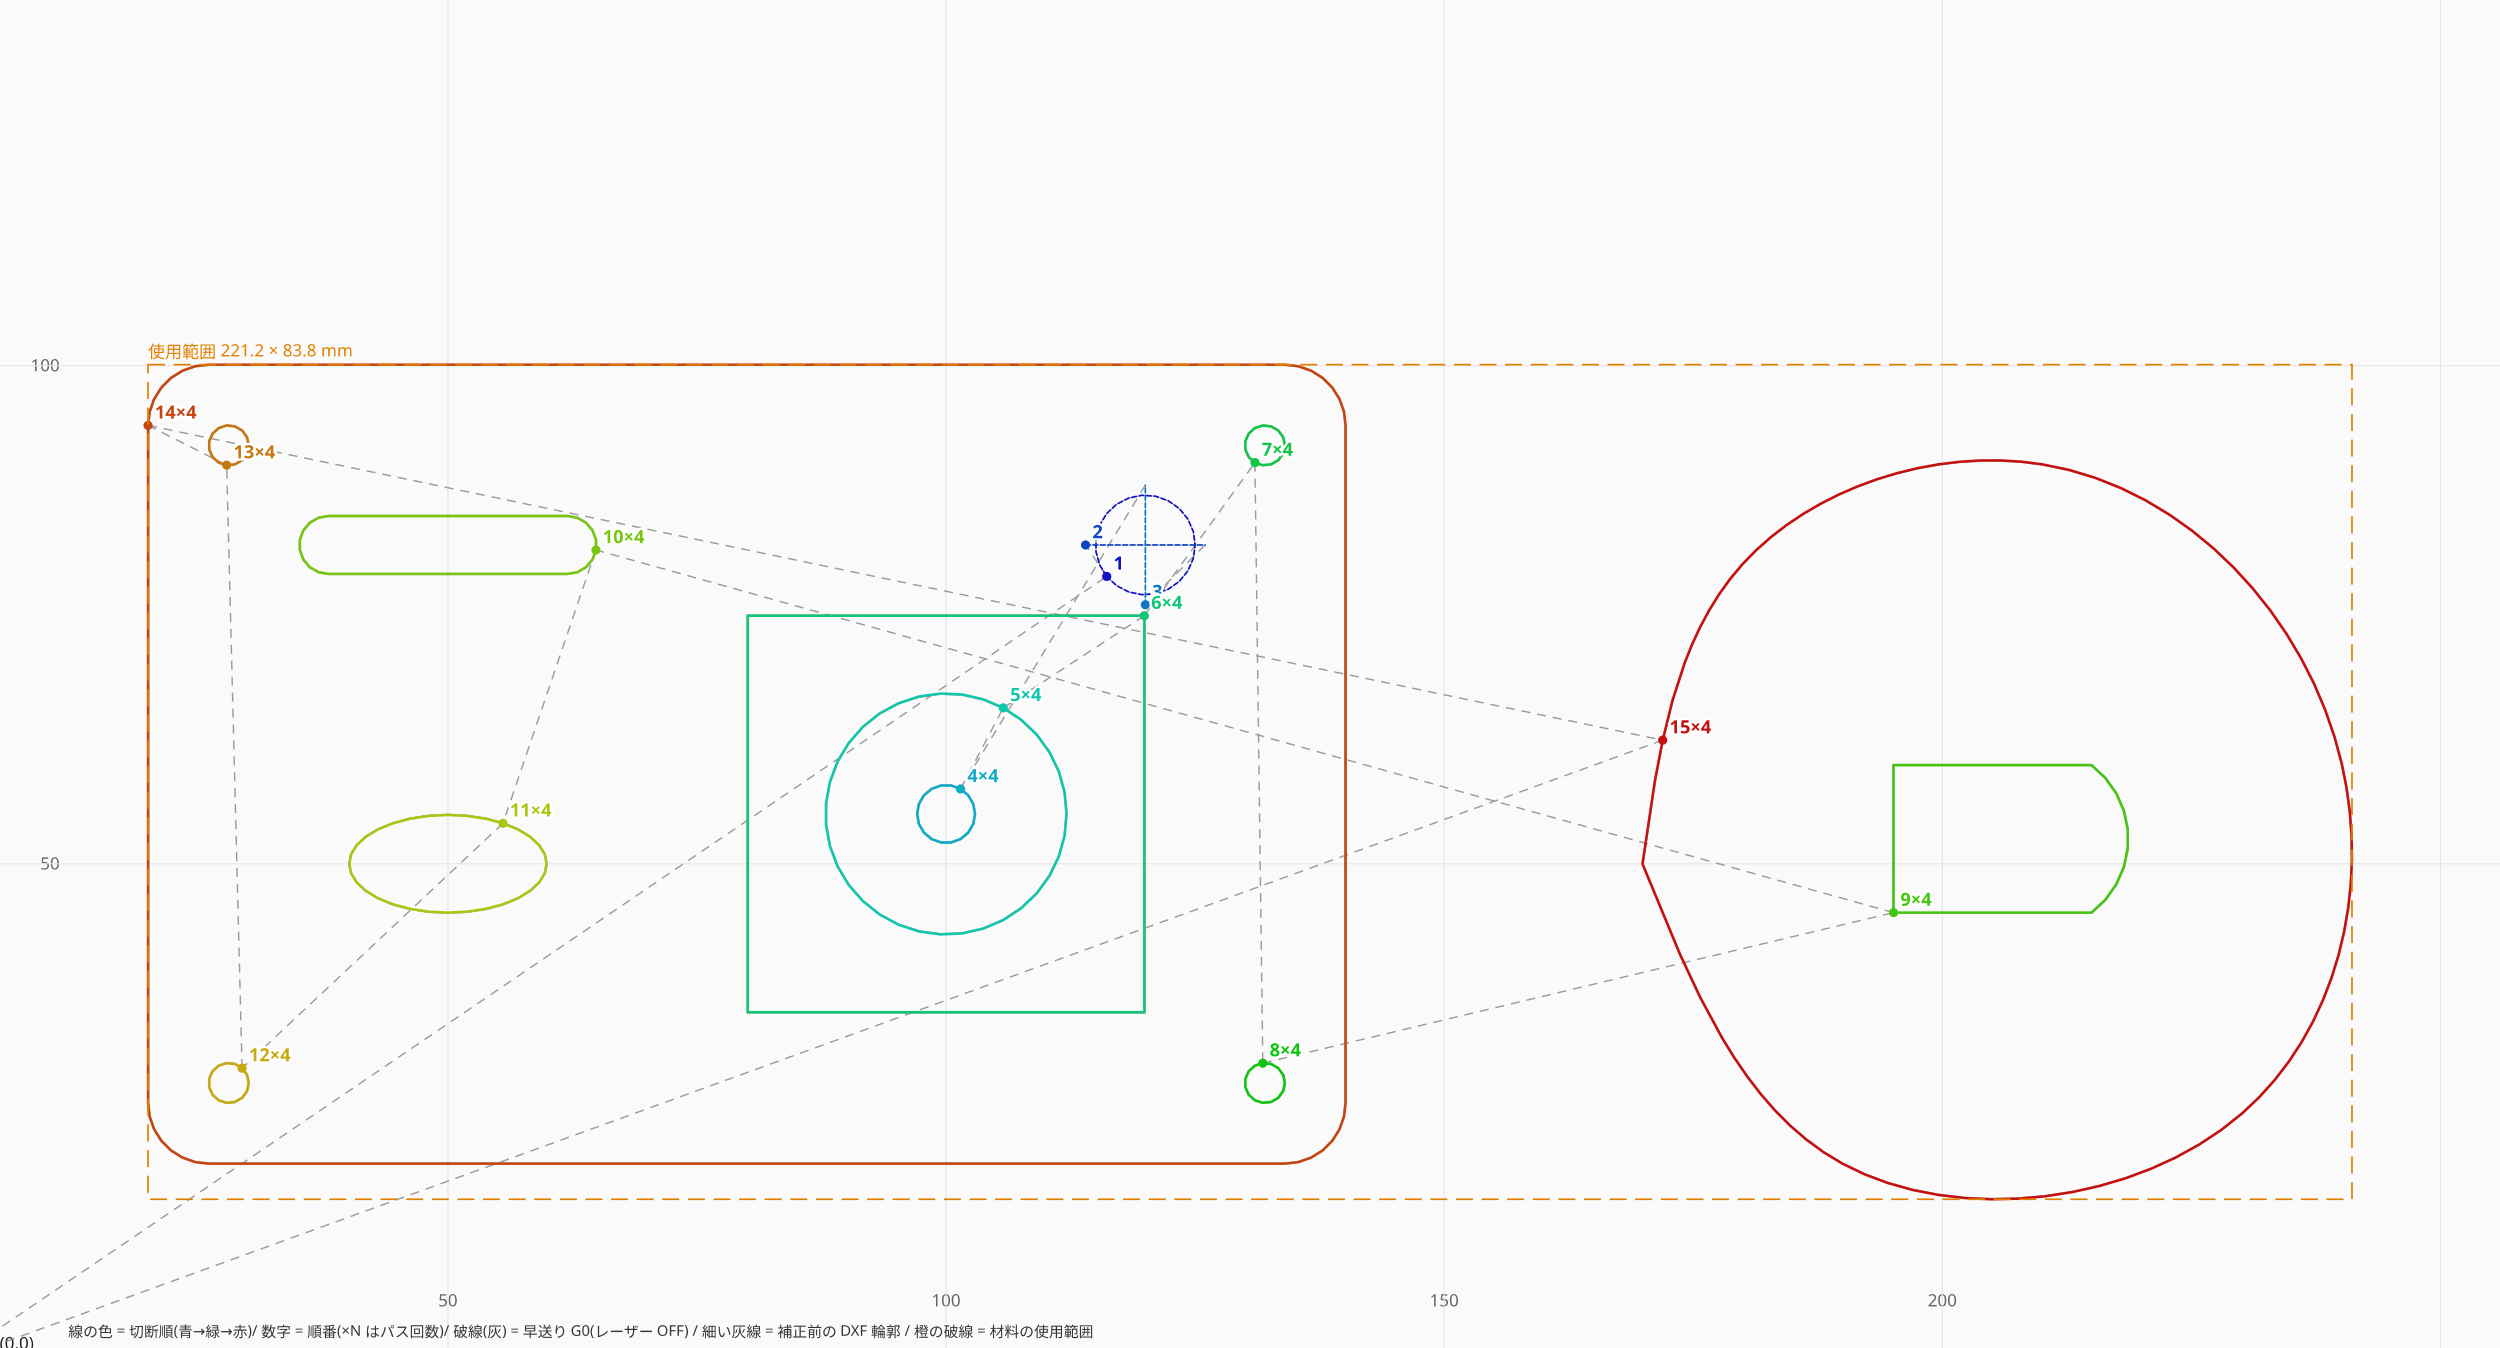
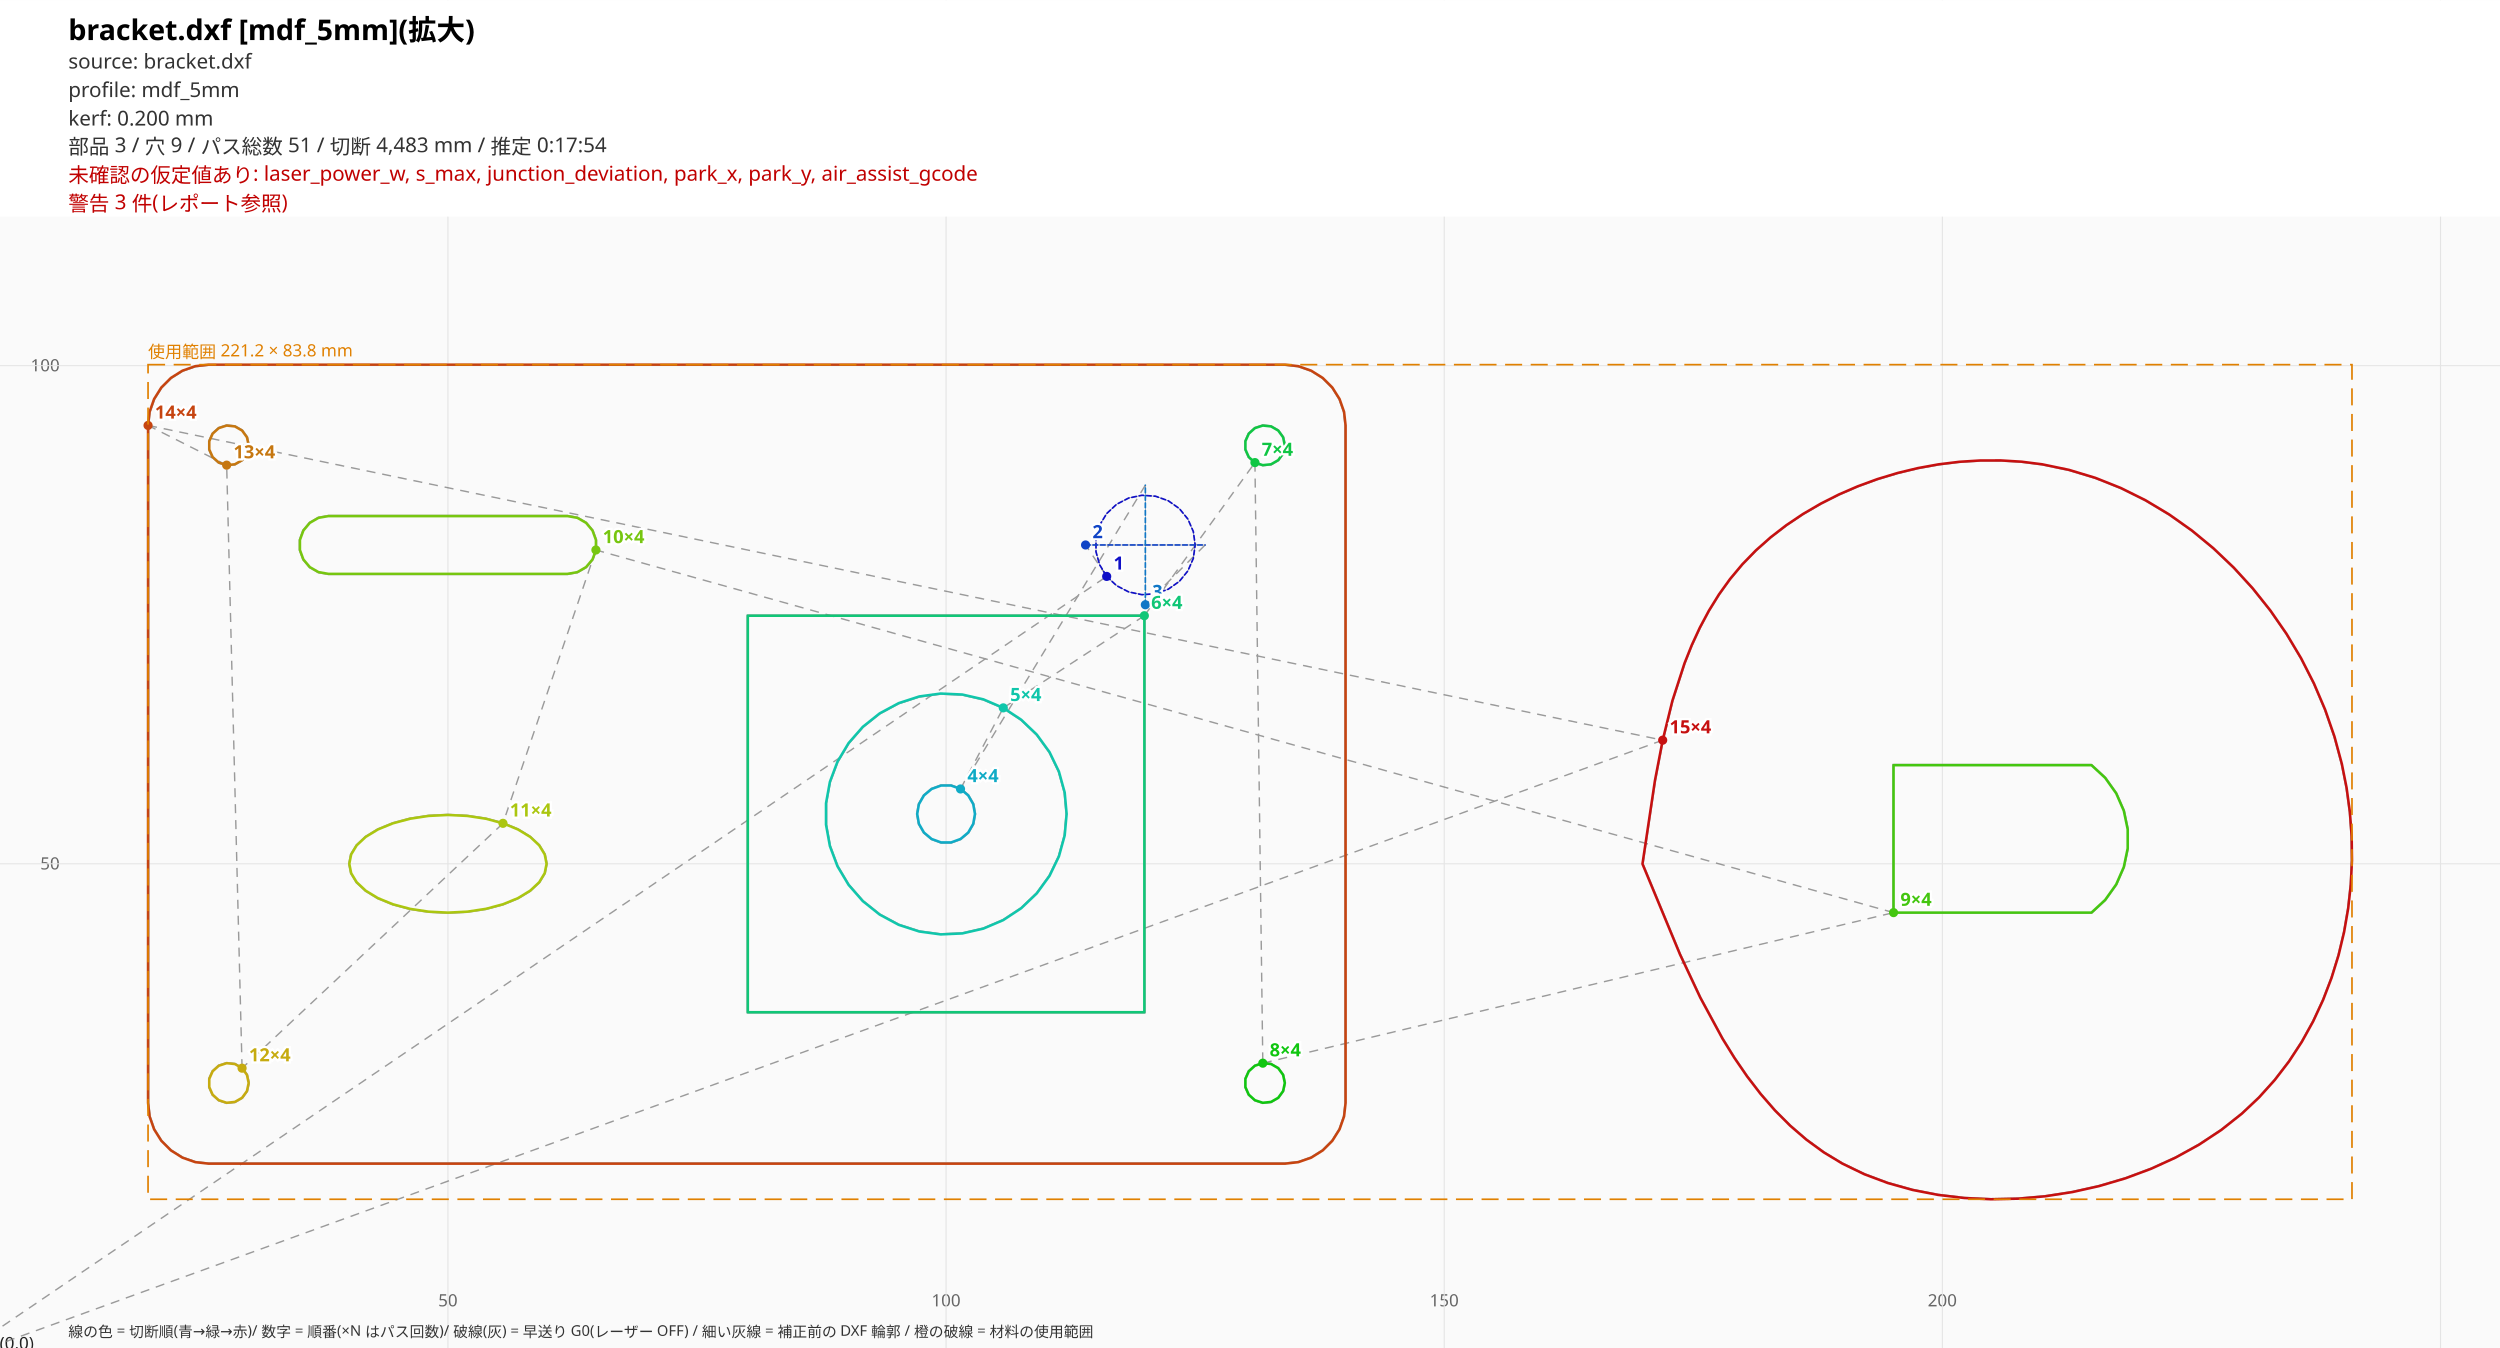
<svg xmlns="http://www.w3.org/2000/svg" viewBox="5.04 -136.68 250.93 135.21" width="1000" height="539" font-family="sans-serif">
  <rect x="5.04" y="-136.68" width="250.93" height="135.21" fill="#ffffff" />
-   <text x="11.90" y="-132.68" font-size="2.86" font-weight="bold">bracket.dxf  [mdf_5mm](拡大)</text>
-   <text x="11.90" y="-129.82" font-size="2.06" fill="#333">source: bracket.dxf</text>
-   <text x="11.90" y="-126.96" font-size="2.06" fill="#333">profile: mdf_5mm</text>
-   <text x="11.90" y="-124.10" font-size="2.06" fill="#333">kerf: 0.200 mm</text>
-   <text x="11.90" y="-121.25" font-size="2.06" fill="#333">部品 3 / 穴 9 / パス総数 51 / 切断 4,483 mm / 推定 0:17:54</text>
-   <text x="11.90" y="-118.39" font-size="2.06" fill="#c00000">未確認の仮定値あり: laser_power_w, s_max, junction_deviation, park_x, park_y, air_assist_gcode</text>
-   <text x="11.90" y="-115.53" font-size="2.06" fill="#c00000">警告 3 件(レポート参照)</text>
  <rect x="0" y="-415.0" width="400.0" height="415.0" fill="#fafafa" stroke="#222" stroke-width="0.34" />
  <text x="50" y="-5.58" font-size="1.71" text-anchor="middle" fill="#666">50</text>
  <text x="100" y="-5.58" font-size="1.71" text-anchor="middle" fill="#666">100</text>
  <text x="150" y="-5.58" font-size="1.71" text-anchor="middle" fill="#666">150</text>
  <text x="200" y="-5.58" font-size="1.71" text-anchor="middle" fill="#666">200</text>
  <text x="11.04" y="-49.43" font-size="1.71" text-anchor="end" fill="#666">50</text>
  <text x="11.04" y="-99.43" font-size="1.71" text-anchor="end" fill="#666">100</text>
  <g stroke="#e4e4e4" stroke-width="0.11">
    <line x1="0" y1="0" x2="0" y2="-415.0" />
    <line x1="50" y1="0" x2="50" y2="-415.0" />
    <line x1="100" y1="0" x2="100" y2="-415.0" />
    <line x1="150" y1="0" x2="150" y2="-415.0" />
    <line x1="200" y1="0" x2="200" y2="-415.0" />
    <line x1="250" y1="0" x2="250" y2="-415.0" />
    <line x1="300" y1="0" x2="300" y2="-415.0" />
    <line x1="350" y1="0" x2="350" y2="-415.0" />
    <line x1="400" y1="0" x2="400" y2="-415.0" />
    <line x1="0" y1="0" x2="400.0" y2="0" />
    <line x1="0" y1="-50" x2="400.0" y2="-50" />
    <line x1="0" y1="-100" x2="400.0" y2="-100" />
    <line x1="0" y1="-150" x2="400.0" y2="-150" />
    <line x1="0" y1="-200" x2="400.0" y2="-200" />
    <line x1="0" y1="-250" x2="400.0" y2="-250" />
    <line x1="0" y1="-300" x2="400.0" y2="-300" />
    <line x1="0" y1="-350" x2="400.0" y2="-350" />
    <line x1="0" y1="-400" x2="400.0" y2="-400" />
  </g>
  <text x="400.0" y="-415.86" font-size="1.83" text-anchor="end" fill="#222">加工エリア 400 × 415 mm</text>
  <circle cx="0" cy="0" r="0.69" fill="#222" />
  <text x="1.14" y="-1.14" font-size="1.71" fill="#222">原点 (0,0)</text>
  <g fill="none" stroke="#9a9a9a" stroke-width="0.069">
    <polygon points="125.000,-82.000 124.815,-83.349 124.272,-84.598 123.413,-85.654 122.300,-86.439 121.017,-86.895 119.659,-86.988 118.326,-86.711 117.117,-86.085 116.121,-85.155 115.414,-83.992 115.047,-82.681 115.047,-81.319 115.414,-80.008 116.121,-78.845 117.117,-77.915 118.326,-77.289 119.659,-77.012 121.017,-77.105 122.300,-77.561 123.413,-78.346 124.272,-79.402 124.815,-80.651" />
    <polyline points="114.000,-82.000 126.000,-82.000" />
    <polyline points="120.000,-76.000 120.000,-88.000" />
    <polygon points="103.000,-55.000 102.819,-56.026 102.298,-56.928 101.500,-57.598 100.521,-57.954 99.479,-57.954 98.500,-57.598 97.702,-56.928 97.181,-56.026 97.000,-55.000 97.181,-53.974 97.702,-53.072 98.500,-52.402 99.479,-52.046 100.521,-52.046 101.500,-52.402 102.298,-53.072 102.819,-53.974" />
    <polygon points="112.000,-55.000 111.807,-57.143 111.235,-59.216 110.301,-61.155 109.037,-62.895 107.482,-64.382 105.686,-65.567 103.708,-66.413 101.611,-66.891 99.462,-66.988 97.330,-66.699 95.284,-66.034 93.389,-65.015 91.707,-63.674 90.292,-62.053 89.188,-60.207 88.432,-58.192 88.048,-56.076 88.048,-53.924 88.432,-51.808 89.188,-49.793 90.292,-47.947 91.707,-46.326 93.389,-44.985 95.284,-43.966 97.330,-43.301 99.462,-43.012 101.611,-43.109 103.708,-43.587 105.686,-44.433 107.482,-45.618 109.037,-47.105 110.301,-48.845 111.235,-50.784 111.807,-52.857" />
    <polygon points="80.000,-35.000 120.000,-35.000 120.000,-75.000 80.000,-75.000" />
    <polygon points="134.100,-92.000 133.918,-92.854 133.405,-93.561 132.649,-93.997 131.780,-94.088 130.950,-93.819 130.301,-93.234 129.946,-92.437 129.946,-91.563 130.301,-90.766 130.950,-90.181 131.780,-89.912 132.649,-90.003 133.405,-90.439 133.918,-91.146" />
    <polygon points="134.100,-28.000 133.918,-28.854 133.405,-29.561 132.649,-29.997 131.780,-30.088 130.950,-29.819 130.301,-29.234 129.946,-28.437 129.946,-27.563 130.301,-26.766 130.950,-26.181 131.780,-25.912 132.649,-26.003 133.405,-26.439 133.918,-27.146" />
    <polygon points="195.000,-45.000 215.000,-45.000 216.416,-46.310 217.533,-47.881 218.306,-49.648 218.700,-51.536 218.700,-53.464 218.306,-55.352 217.533,-57.119 216.416,-58.690 215.000,-60.000 195.000,-60.000" />
    <polygon points="38.000,-79.000 62.000,-79.000 63.026,-79.181 63.928,-79.702 64.598,-80.500 64.954,-81.479 64.954,-82.521 64.598,-83.500 63.928,-84.298 63.026,-84.819 62.000,-85.000 38.000,-85.000 36.974,-84.819 36.072,-84.298 35.402,-83.500 35.046,-82.521 35.046,-81.479 35.402,-80.500 36.072,-79.702 36.974,-79.181" />
    <polygon points="60.000,-50.000 59.808,-50.975 59.239,-51.913 58.315,-52.778 57.071,-53.536 55.556,-54.157 53.827,-54.619 51.951,-54.904 50.000,-55.000 48.049,-54.904 46.173,-54.619 44.444,-54.157 42.929,-53.536 41.685,-52.778 40.761,-51.913 40.192,-50.975 40.000,-50.000 40.192,-49.025 40.761,-48.087 41.685,-47.222 42.929,-46.464 44.444,-45.843 46.173,-45.381 48.049,-45.096 50.000,-45.000 51.951,-45.096 53.827,-45.381 55.556,-45.843 57.071,-46.464 58.315,-47.222 59.239,-48.087 59.808,-49.025" />
    <polygon points="30.100,-28.000 29.918,-28.854 29.405,-29.561 28.649,-29.997 27.780,-30.088 26.950,-29.819 26.301,-29.234 25.946,-28.437 25.946,-27.563 26.301,-26.766 26.950,-26.181 27.780,-25.912 28.649,-26.003 29.405,-26.439 29.918,-27.146" />
    <polygon points="30.100,-92.000 29.918,-92.854 29.405,-93.561 28.649,-93.997 27.780,-94.088 26.950,-93.819 26.301,-93.234 25.946,-92.437 25.946,-91.563 26.301,-90.766 26.950,-90.181 27.780,-89.912 28.649,-90.003 29.405,-90.439 29.918,-91.146" />
    <polygon points="26.000,-20.000 134.000,-20.000 135.335,-20.150 136.603,-20.594 137.741,-21.309 138.691,-22.259 139.406,-23.397 139.850,-24.665 140.000,-26.000 140.000,-94.000 139.850,-95.335 139.406,-96.603 138.691,-97.741 137.741,-98.691 136.603,-99.406 135.335,-99.850 134.000,-100.000 26.000,-100.000 24.665,-99.850 23.397,-99.406 22.259,-98.691 21.309,-97.741 20.594,-96.603 20.150,-95.335 20.000,-94.000 20.000,-26.000 20.150,-24.665 20.594,-23.397 21.309,-22.259 22.259,-21.309 23.397,-20.594 24.665,-20.150" />
    <polygon points="170.000,-50.000 173.756,-40.944 175.789,-36.610 178.010,-32.510 179.209,-30.572 180.478,-28.721 181.826,-26.968 183.258,-25.321 184.784,-23.791 186.411,-22.388 188.147,-21.121 190.000,-20.000 192.214,-18.929 194.562,-18.050 197.025,-17.362 199.580,-16.864 202.209,-16.553 204.890,-16.428 207.602,-16.487 210.324,-16.728 213.036,-17.149 215.718,-17.749 218.348,-18.526 220.905,-19.477 223.370,-20.602 225.721,-21.899 227.938,-23.366 230.000,-25.000 231.714,-26.617 233.284,-28.359 234.710,-30.216 235.992,-32.177 237.129,-34.232 238.122,-36.369 238.969,-38.579 239.670,-40.851 240.226,-43.174 240.635,-45.539 240.898,-47.934 241.013,-50.349 240.982,-52.774 240.802,-55.198 240.475,-57.610 240.000,-60.000 239.260,-62.745 238.327,-65.433 237.210,-68.051 235.918,-70.588 234.460,-73.029 232.844,-75.363 231.080,-77.577 229.177,-79.658 227.143,-81.594 224.987,-83.371 222.719,-84.977 220.347,-86.399 217.880,-87.626 215.328,-88.643 212.698,-89.439 210.000,-90.000 207.951,-90.260 205.879,-90.386 203.794,-90.381 201.706,-90.250 199.625,-89.995 197.560,-89.620 195.522,-89.127 193.520,-88.522 191.564,-87.806 189.664,-86.984 187.831,-86.058 186.073,-85.033 184.401,-83.911 182.825,-82.696 181.355,-81.391 180.000,-80.000 178.768,-78.526 177.653,-76.975 176.648,-75.351 175.744,-73.660 174.935,-71.907 174.212,-70.097 172.993,-66.326 172.026,-62.390 171.246,-58.329" />
  </g>
  <g stroke="#7a7a7a" stroke-width="0.143" stroke-dasharray="0.91,0.69" opacity="0.75" fill="none">
    <line x1="0.000" y1="-0.000" x2="116.121" y2="-78.845" />
    <line x1="116.121" y1="-78.845" x2="114.000" y2="-82.000" />
    <line x1="126.000" y1="-82.000" x2="120.000" y2="-76.000" />
    <line x1="120.000" y1="-88.000" x2="101.449" y2="-57.510" />
    <line x1="101.449" y1="-57.510" x2="105.742" y2="-65.651" />
    <line x1="105.742" y1="-65.651" x2="119.900" y2="-74.900" />
    <line x1="119.900" y1="-74.900" x2="131.001" y2="-90.270" />
    <line x1="131.001" y1="-90.270" x2="131.791" y2="-29.987" />
    <line x1="131.791" y1="-29.987" x2="195.100" y2="-45.100" />
    <line x1="195.100" y1="-45.100" x2="64.854" y2="-81.497" />
    <line x1="64.854" y1="-81.497" x2="55.524" y2="-54.062" />
    <line x1="55.524" y1="-54.062" x2="29.337" y2="-29.485" />
    <line x1="29.337" y1="-29.485" x2="27.791" y2="-90.013" />
    <line x1="27.791" y1="-90.013" x2="19.900" y2="-94.000" />
    <line x1="19.900" y1="-94.000" x2="171.927" y2="-62.408" />
    <line x1="171.927" y1="-62.408" x2="0.000" y2="-0.000" />
  </g>
  <g fill="none" stroke-linejoin="round" stroke-linecap="round">
    <polyline points="116.121,-78.845 117.117,-77.915 118.326,-77.289 119.659,-77.012 121.017,-77.105 122.300,-77.561 123.413,-78.346 124.272,-79.402 124.815,-80.651 125.000,-82.000 124.815,-83.349 124.272,-84.598 123.413,-85.654 122.300,-86.439 121.017,-86.895 119.659,-86.988 118.326,-86.711 117.117,-86.085 116.121,-85.155 115.414,-83.992 115.047,-82.681 115.047,-81.319 115.414,-80.008 116.121,-78.845" stroke="hsl(240,85%,42%)" stroke-width="0.171" stroke-dasharray="0.46,0.29" />
    <polyline points="114.000,-82.000 126.000,-82.000" stroke="hsl(223,85%,42%)" stroke-width="0.171" stroke-dasharray="0.46,0.29" />
    <polyline points="120.000,-76.000 120.000,-88.000" stroke="hsl(206,85%,42%)" stroke-width="0.171" stroke-dasharray="0.46,0.29" />
    <polyline points="101.449,-57.510 102.220,-56.863 102.724,-55.991 102.898,-55.000 102.724,-54.009 102.220,-53.137 101.449,-52.490 100.503,-52.145 99.497,-52.145 98.551,-52.490 97.780,-53.137 97.276,-54.009 97.102,-55.000 97.276,-55.991 97.780,-56.863 98.551,-57.510 99.497,-57.854 100.503,-57.854 101.449,-57.510" stroke="hsl(189,85%,42%)" stroke-width="0.257" />
    <polyline points="105.742,-65.651 105.726,-65.659 103.748,-66.505 103.731,-66.510 101.633,-66.989 101.615,-66.991 99.466,-67.088 99.448,-67.087 97.316,-66.798 97.299,-66.794 95.253,-66.129 95.236,-66.122 93.342,-65.103 93.327,-65.093 91.645,-63.752 91.632,-63.739 90.216,-62.119 90.206,-62.105 89.103,-60.258 89.095,-60.242 88.339,-58.227 88.334,-58.210 87.950,-56.093 87.948,-56.076 87.948,-53.924 87.950,-53.906 88.334,-51.790 88.339,-51.772 89.095,-49.758 89.103,-49.742 90.206,-47.895 90.216,-47.881 91.632,-46.261 91.645,-46.248 93.327,-44.907 93.342,-44.897 95.236,-43.877 95.253,-43.870 97.299,-43.206 97.316,-43.202 99.448,-42.913 99.466,-42.912 101.615,-43.009 101.633,-43.011 103.731,-43.490 103.748,-43.495 105.726,-44.341 105.742,-44.349 107.537,-45.535 107.551,-45.546 109.106,-47.032 109.118,-47.046 110.382,-48.786 110.391,-48.802 111.325,-50.740 111.331,-50.757 111.903,-52.831 111.907,-52.848 112.100,-54.991 112.100,-55.009 111.907,-57.152 111.903,-57.169 111.331,-59.243 111.325,-59.260 110.391,-61.198 110.382,-61.214 109.118,-62.954 109.106,-62.968 107.551,-64.454 107.537,-64.465 105.742,-65.651" stroke="hsl(171,85%,42%)" stroke-width="0.257" />
    <polyline points="119.900,-74.900 119.900,-35.100 80.100,-35.100 80.100,-74.900 119.900,-74.900" stroke="hsl(154,85%,42%)" stroke-width="0.257" />
    <polyline points="131.001,-90.270 130.384,-90.826 130.046,-91.585 130.046,-92.415 130.384,-93.174 131.001,-93.730 131.791,-93.987 132.617,-93.900 133.337,-93.485 133.825,-92.812 133.998,-92.000 133.825,-91.187 133.337,-90.515 132.617,-90.100 131.791,-90.013 131.001,-90.270" stroke="hsl(137,85%,42%)" stroke-width="0.257" />
    <polyline points="131.791,-29.987 132.617,-29.900 133.337,-29.485 133.825,-28.812 133.998,-28.000 133.825,-27.187 133.337,-26.515 132.617,-26.100 131.791,-26.013 131.001,-26.270 130.384,-26.826 130.046,-27.585 130.046,-28.415 130.384,-29.174 131.001,-29.730 131.791,-29.987" stroke="hsl(120,85%,42%)" stroke-width="0.257" />
    <polyline points="195.100,-45.100 195.100,-59.900 214.961,-59.900 216.340,-58.624 217.446,-57.069 218.210,-55.321 218.600,-53.454 218.600,-51.546 218.210,-49.678 217.446,-47.931 216.340,-46.376 214.961,-45.100 195.100,-45.100" stroke="hsl(103,85%,42%)" stroke-width="0.257" />
    <polyline points="64.854,-81.497 64.510,-80.551 63.863,-79.780 62.991,-79.276 61.991,-79.100 38.009,-79.100 37.009,-79.276 36.137,-79.780 35.490,-80.551 35.145,-81.497 35.145,-82.503 35.490,-83.449 36.137,-84.220 37.009,-84.724 38.009,-84.900 61.991,-84.900 62.991,-84.724 63.863,-84.220 64.510,-83.449 64.854,-82.503 64.854,-81.497" stroke="hsl(86,85%,42%)" stroke-width="0.257" />
    <polyline points="55.524,-54.062 57.026,-53.446 58.254,-52.698 59.160,-51.850 59.713,-50.939 59.898,-50.000 59.713,-49.061 59.160,-48.150 58.254,-47.302 57.026,-46.554 55.524,-45.938 53.807,-45.479 51.941,-45.196 50.000,-45.100 48.059,-45.196 46.193,-45.479 44.476,-45.938 42.974,-46.554 41.746,-47.302 40.840,-48.150 40.287,-49.061 40.102,-50.000 40.287,-50.939 40.840,-51.850 41.746,-52.698 42.974,-53.446 44.476,-54.062 46.193,-54.521 48.059,-54.804 50.000,-54.900 51.941,-54.804 53.807,-54.521 55.524,-54.062" stroke="hsl(69,85%,42%)" stroke-width="0.257" />
    <polyline points="29.337,-29.485 29.825,-28.812 29.998,-28.000 29.825,-27.187 29.337,-26.515 28.617,-26.100 27.791,-26.013 27.001,-26.270 26.384,-26.826 26.046,-27.585 26.046,-28.415 26.384,-29.174 27.001,-29.730 27.791,-29.987 28.617,-29.900 29.337,-29.485" stroke="hsl(51,85%,42%)" stroke-width="0.257" />
    <polyline points="27.791,-90.013 27.001,-90.270 26.384,-90.826 26.046,-91.585 26.046,-92.415 26.384,-93.174 27.001,-93.730 27.791,-93.987 28.617,-93.900 29.337,-93.485 29.825,-92.812 29.998,-92.000 29.825,-91.187 29.337,-90.515 28.617,-90.100 27.791,-90.013" stroke="hsl(34,85%,42%)" stroke-width="0.257" />
    <polyline points="19.900,-94.000 19.900,-26.000 19.901,-25.989 20.051,-24.654 20.056,-24.632 20.500,-23.364 20.509,-23.343 21.224,-22.206 21.238,-22.188 22.188,-21.238 22.206,-21.224 23.343,-20.509 23.364,-20.500 24.632,-20.056 24.654,-20.051 25.989,-19.901 26.000,-19.900 134.000,-19.900 134.011,-19.901 135.346,-20.051 135.368,-20.056 136.636,-20.500 136.656,-20.509 137.794,-21.224 137.812,-21.238 138.762,-22.188 138.776,-22.206 139.490,-23.343 139.500,-23.364 139.944,-24.632 139.949,-24.654 140.099,-25.989 140.100,-26.000 140.100,-94.000 140.099,-94.011 139.949,-95.346 139.944,-95.368 139.500,-96.636 139.490,-96.656 138.776,-97.794 138.762,-97.812 137.812,-98.762 137.794,-98.776 136.656,-99.490 136.636,-99.500 135.368,-99.944 135.346,-99.949 134.011,-100.099 134.000,-100.100 26.000,-100.100 25.989,-100.099 24.654,-99.949 24.632,-99.944 23.364,-99.500 23.343,-99.490 22.206,-98.776 22.188,-98.762 21.238,-97.812 21.224,-97.794 20.509,-96.656 20.500,-96.636 20.056,-95.368 20.051,-95.346 19.901,-94.011 19.900,-94.000" stroke="hsl(17,85%,42%)" stroke-width="0.257" />
    <polyline points="171.927,-62.408 171.148,-58.348 171.147,-58.344 169.901,-50.015 169.907,-49.962 173.663,-40.905 173.665,-40.901 175.699,-36.568 175.702,-36.562 177.922,-32.462 177.924,-32.457 179.124,-30.519 179.126,-30.515 180.396,-28.664 180.399,-28.660 181.746,-26.907 181.750,-26.902 183.183,-25.256 183.188,-25.250 184.714,-23.721 184.719,-23.716 186.346,-22.312 186.352,-22.307 188.088,-21.040 188.096,-21.035 189.948,-19.914 189.956,-19.910 192.170,-18.839 192.179,-18.835 194.527,-17.956 194.535,-17.954 196.998,-17.266 197.005,-17.264 199.561,-16.766 199.569,-16.765 202.197,-16.454 202.204,-16.453 204.885,-16.328 204.892,-16.328 207.604,-16.387 207.610,-16.387 210.333,-16.628 210.339,-16.629 213.052,-17.050 213.058,-17.051 215.739,-17.651 215.746,-17.653 218.376,-18.430 218.383,-18.432 220.940,-19.384 220.947,-19.386 223.412,-20.511 223.418,-20.515 225.770,-21.811 225.777,-21.816 227.993,-23.282 228.000,-23.287 230.062,-24.922 230.069,-24.927 231.782,-26.544 231.788,-26.550 233.358,-28.293 233.363,-28.299 234.789,-30.155 234.794,-30.162 236.076,-32.122 236.080,-32.129 237.217,-34.183 237.220,-34.189 238.212,-36.327 238.215,-36.333 239.062,-38.543 239.064,-38.549 239.766,-40.821 239.768,-40.828 240.323,-43.151 240.324,-43.157 240.733,-45.522 240.734,-45.528 240.997,-47.923 240.997,-47.929 241.113,-50.344 241.113,-50.350 241.082,-52.775 241.081,-52.781 240.902,-55.205 240.901,-55.211 240.574,-57.623 240.573,-57.629 240.098,-60.020 240.097,-60.026 239.357,-62.771 239.354,-62.778 238.421,-65.466 238.419,-65.472 237.302,-68.091 237.299,-68.097 236.007,-70.633 236.004,-70.639 234.545,-73.081 234.542,-73.086 232.926,-75.420 232.922,-75.426 231.158,-77.639 231.154,-77.645 229.250,-79.726 229.246,-79.731 227.212,-81.666 227.206,-81.671 225.051,-83.448 225.045,-83.452 222.777,-85.058 222.770,-85.063 220.399,-86.485 220.392,-86.489 217.925,-87.715 217.917,-87.719 215.365,-88.736 215.357,-88.739 212.727,-89.534 212.718,-89.537 210.020,-90.098 210.012,-90.099 207.964,-90.359 207.957,-90.360 205.885,-90.486 205.879,-90.486 203.794,-90.481 203.788,-90.481 201.700,-90.350 201.694,-90.349 199.613,-90.094 199.607,-90.093 197.542,-89.718 197.536,-89.717 195.498,-89.225 195.493,-89.223 193.490,-88.617 193.485,-88.616 191.529,-87.900 191.524,-87.898 189.625,-87.076 189.619,-87.073 187.786,-86.147 187.780,-86.144 186.023,-85.119 186.017,-85.116 184.346,-83.994 184.340,-83.990 182.764,-82.775 182.759,-82.770 181.288,-81.466 181.283,-81.461 179.928,-80.070 179.923,-80.064 178.691,-78.591 178.686,-78.585 177.571,-77.034 177.568,-77.028 176.562,-75.404 176.559,-75.398 175.656,-73.707 175.653,-73.702 174.844,-71.949 174.842,-71.944 174.119,-70.134 174.117,-70.128 172.898,-66.357 172.896,-66.350 171.929,-62.413 171.927,-62.408" stroke="hsl(0,85%,42%)" stroke-width="0.257" />
  </g>
  <g font-size="1.83" font-weight="bold" paint-order="stroke" stroke="#fff" stroke-width="0.46">
    <circle cx="116.121" cy="-78.845" r="0.46" fill="hsl(240,85%,42%)" stroke="none" />
    <text x="116.807" y="-79.531" fill="hsl(240,85%,42%)">1</text>
    <circle cx="114.000" cy="-82.000" r="0.46" fill="hsl(223,85%,42%)" stroke="none" />
    <text x="114.686" y="-82.686" fill="hsl(223,85%,42%)">2</text>
    <circle cx="120.000" cy="-76.000" r="0.46" fill="hsl(206,85%,42%)" stroke="none" />
    <text x="120.686" y="-76.686" fill="hsl(206,85%,42%)">3</text>
    <circle cx="101.449" cy="-57.510" r="0.46" fill="hsl(189,85%,42%)" stroke="none" />
    <text x="102.135" y="-58.196" fill="hsl(189,85%,42%)">4×4</text>
    <circle cx="105.742" cy="-65.651" r="0.46" fill="hsl(171,85%,42%)" stroke="none" />
    <text x="106.428" y="-66.337" fill="hsl(171,85%,42%)">5×4</text>
    <circle cx="119.900" cy="-74.900" r="0.46" fill="hsl(154,85%,42%)" stroke="none" />
    <text x="120.586" y="-75.586" fill="hsl(154,85%,42%)">6×4</text>
    <circle cx="131.001" cy="-90.270" r="0.46" fill="hsl(137,85%,42%)" stroke="none" />
    <text x="131.687" y="-90.956" fill="hsl(137,85%,42%)">7×4</text>
    <circle cx="131.791" cy="-29.987" r="0.46" fill="hsl(120,85%,42%)" stroke="none" />
    <text x="132.477" y="-30.673" fill="hsl(120,85%,42%)">8×4</text>
    <circle cx="195.100" cy="-45.100" r="0.46" fill="hsl(103,85%,42%)" stroke="none" />
    <text x="195.786" y="-45.786" fill="hsl(103,85%,42%)">9×4</text>
    <circle cx="64.854" cy="-81.497" r="0.46" fill="hsl(86,85%,42%)" stroke="none" />
    <text x="65.540" y="-82.183" fill="hsl(86,85%,42%)">10×4</text>
    <circle cx="55.524" cy="-54.062" r="0.46" fill="hsl(69,85%,42%)" stroke="none" />
    <text x="56.210" y="-54.748" fill="hsl(69,85%,42%)">11×4</text>
    <circle cx="29.337" cy="-29.485" r="0.46" fill="hsl(51,85%,42%)" stroke="none" />
    <text x="30.023" y="-30.171" fill="hsl(51,85%,42%)">12×4</text>
    <circle cx="27.791" cy="-90.013" r="0.46" fill="hsl(34,85%,42%)" stroke="none" />
    <text x="28.477" y="-90.699" fill="hsl(34,85%,42%)">13×4</text>
    <circle cx="19.900" cy="-94.000" r="0.46" fill="hsl(17,85%,42%)" stroke="none" />
    <text x="20.586" y="-94.686" fill="hsl(17,85%,42%)">14×4</text>
    <circle cx="171.927" cy="-62.408" r="0.46" fill="hsl(0,85%,42%)" stroke="none" />
    <text x="172.613" y="-63.094" fill="hsl(0,85%,42%)">15×4</text>
  </g>
  <rect x="19.900" y="-100.100" width="221.213" height="83.772" fill="none" stroke="#e08000" stroke-width="0.17" stroke-dasharray="1.71,0.86" />
  <text x="19.900" y="-100.786" font-size="1.71" fill="#e08000">使用範囲 221.2 × 83.8 mm</text>
  <text x="11.90" y="-2.50" font-size="1.49" fill="#333">線の色 = 切断順(青→緑→赤)/ 数字 = 順番(×N はパス回数)/ 破線(灰) = 早送り G0(レーザー OFF) / 細い灰線 = 補正前の DXF 輪郭 / 橙の破線 = 材料の使用範囲</text>
+   <rect x="5.04" y="-136.68" width="250.93" height="21.72" fill="#ffffff" />
+   <text x="11.90" y="-132.68" font-size="2.86" font-weight="bold">bracket.dxf  [mdf_5mm](拡大)</text>
+   <text x="11.90" y="-129.82" font-size="2.06" fill="#333">source: bracket.dxf</text>
+   <text x="11.90" y="-126.96" font-size="2.06" fill="#333">profile: mdf_5mm</text>
+   <text x="11.90" y="-124.10" font-size="2.06" fill="#333">kerf: 0.200 mm</text>
+   <text x="11.90" y="-121.25" font-size="2.06" fill="#333">部品 3 / 穴 9 / パス総数 51 / 切断 4,483 mm / 推定 0:17:54</text>
+   <text x="11.90" y="-118.39" font-size="2.06" fill="#c00000">未確認の仮定値あり: laser_power_w, s_max, junction_deviation, park_x, park_y, air_assist_gcode</text>
+   <text x="11.90" y="-115.53" font-size="2.06" fill="#c00000">警告 3 件(レポート参照)</text>
</svg>
